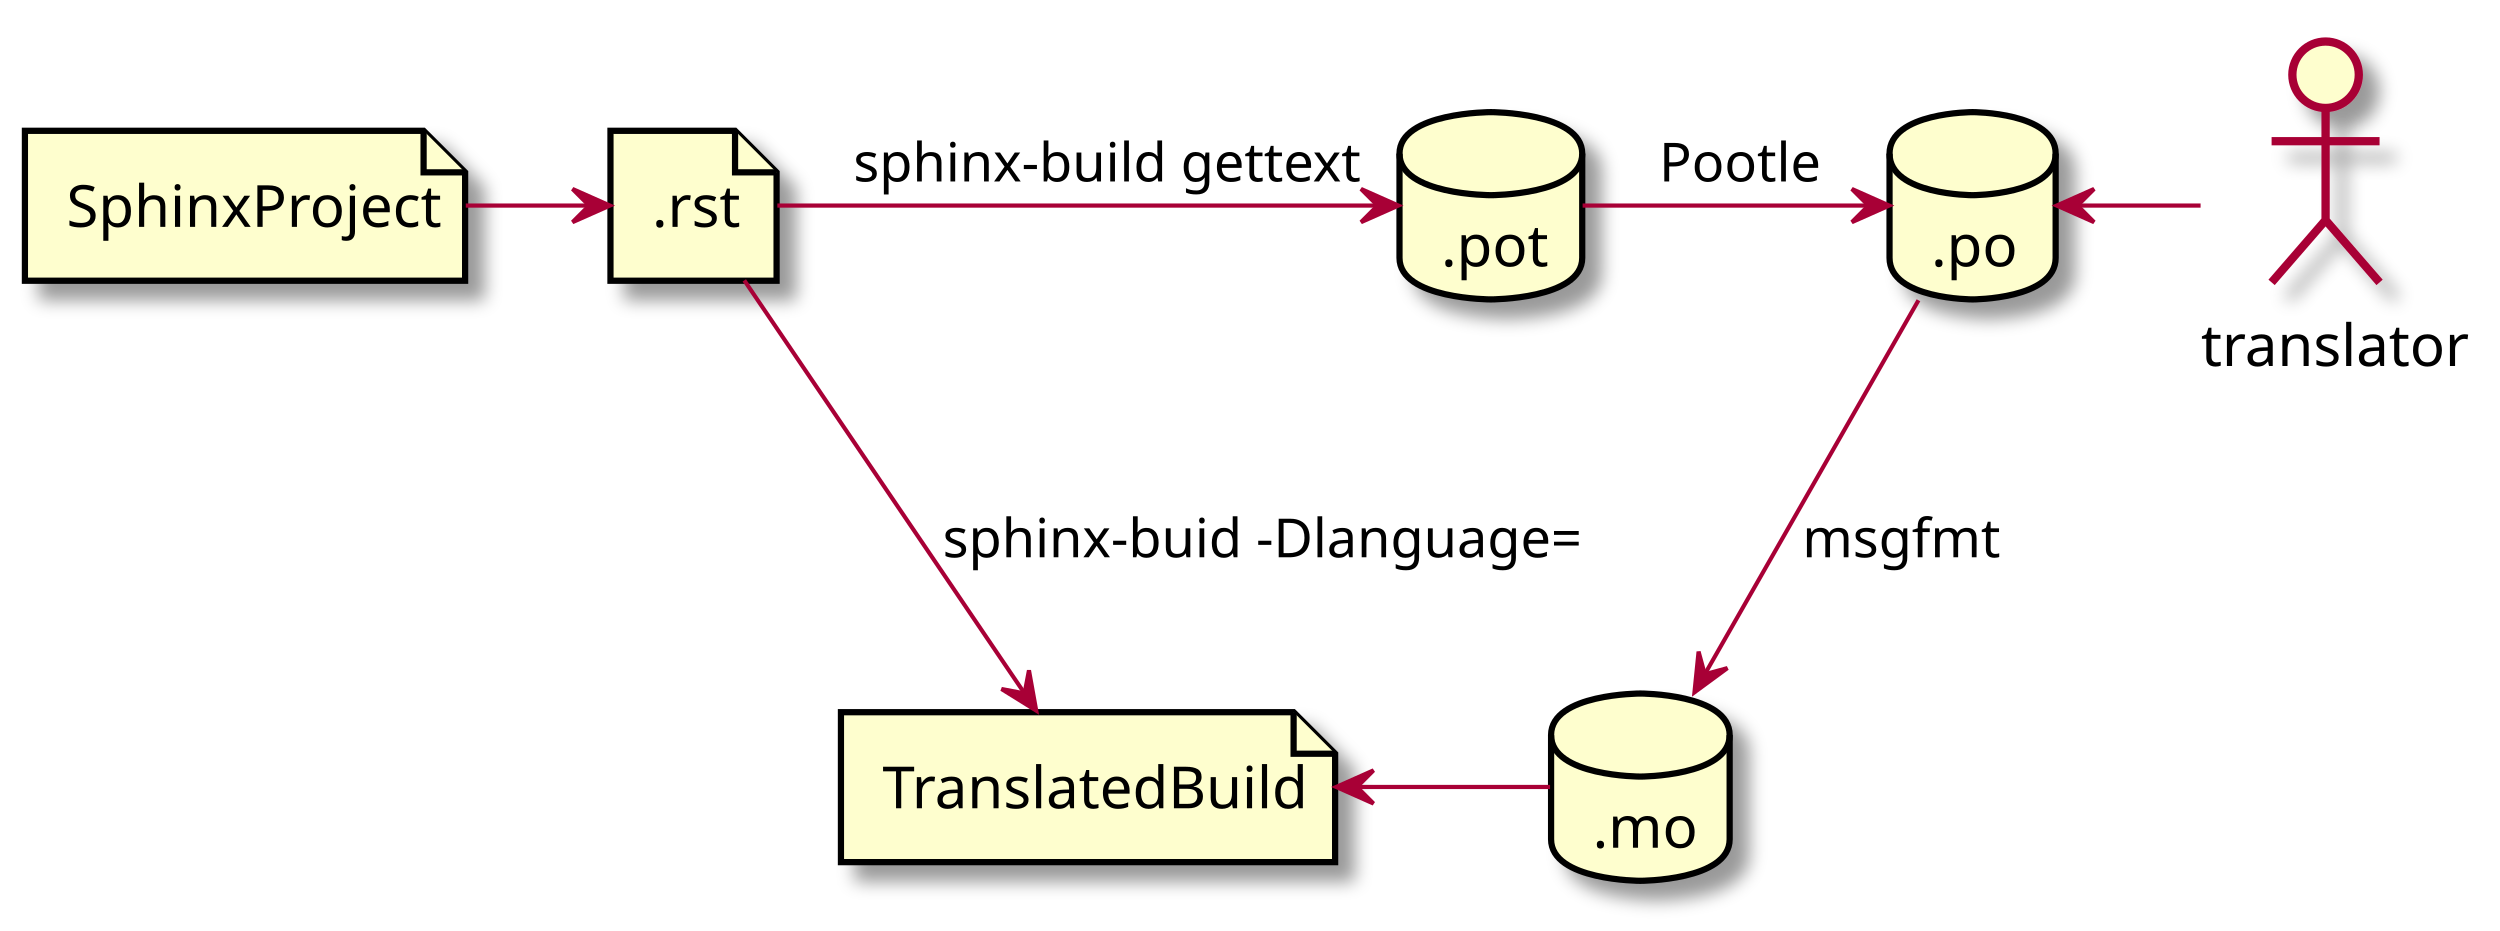
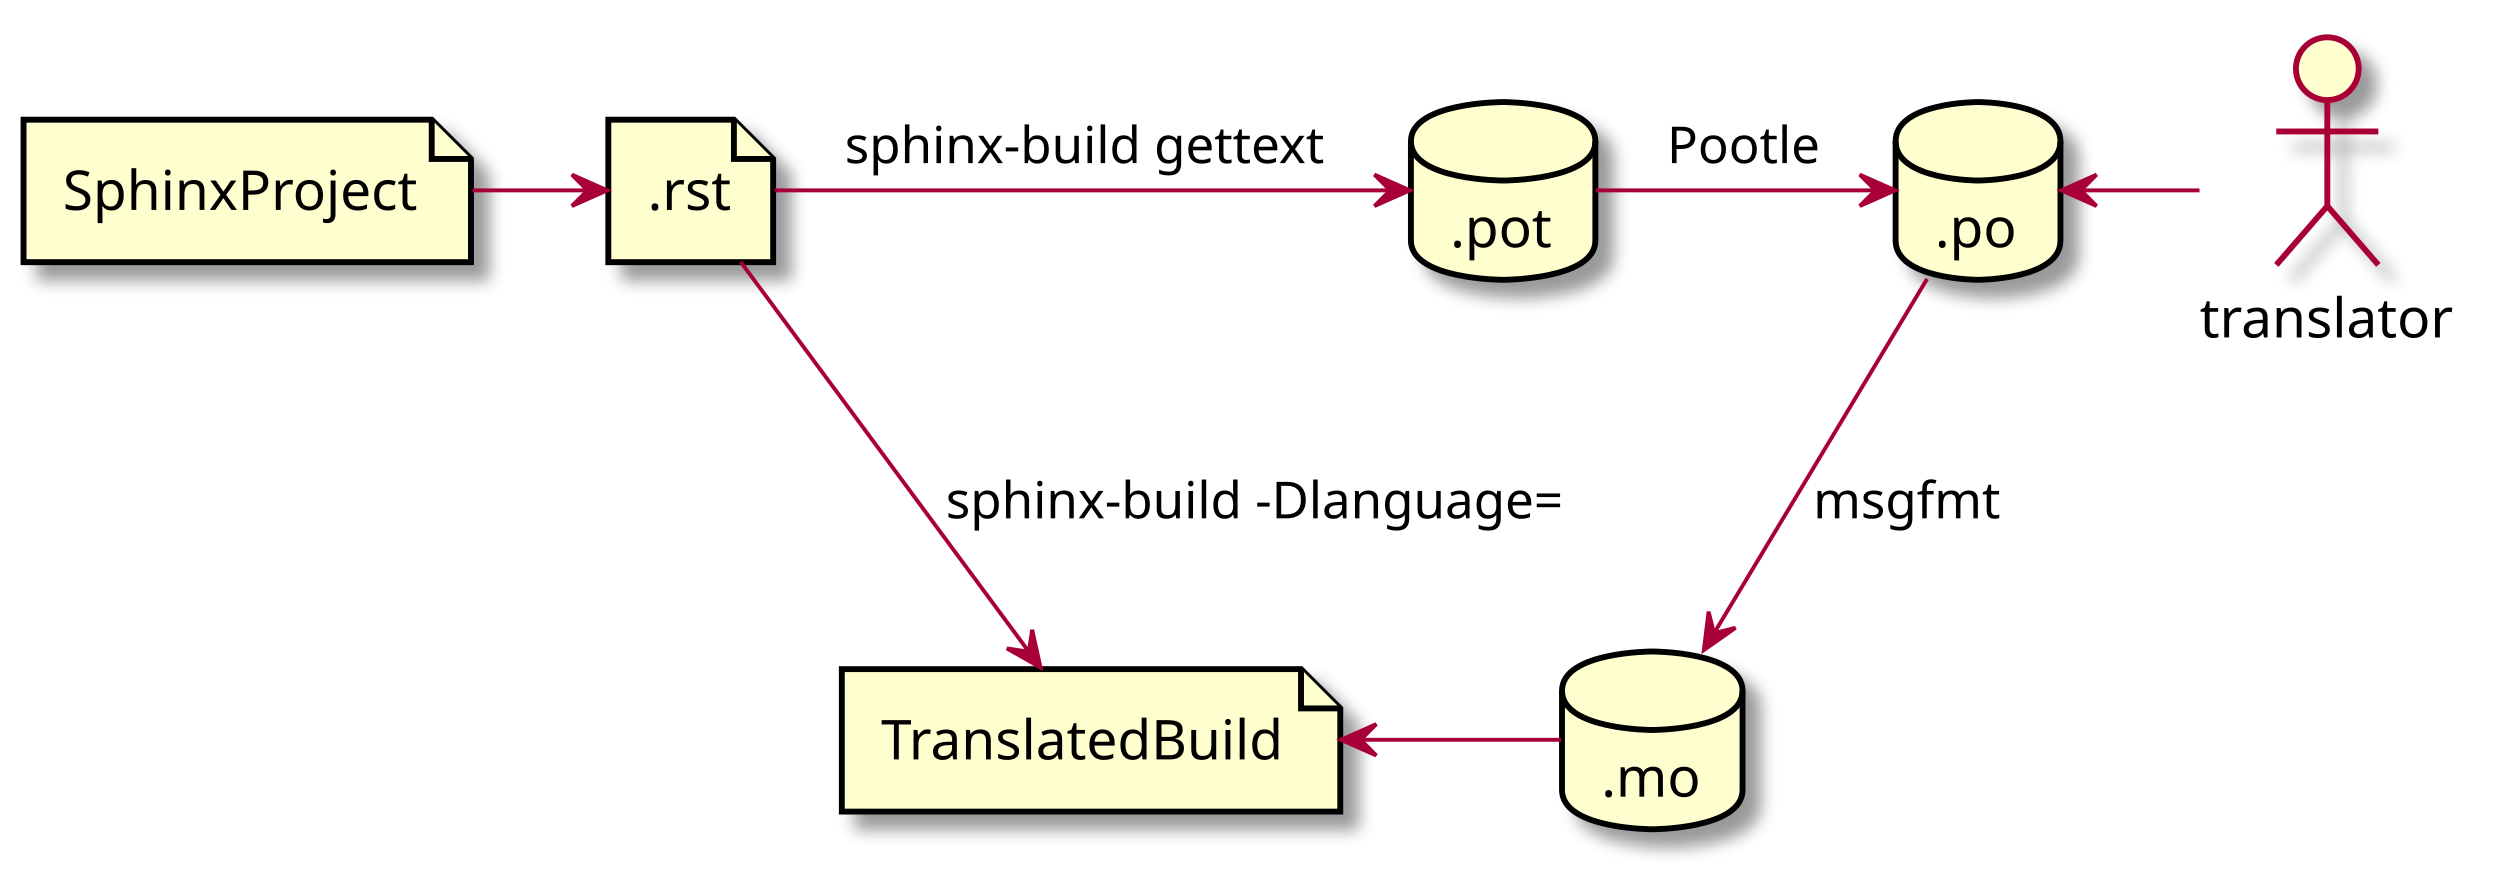
- <svg xmlns="http://www.w3.org/2000/svg" contentScriptType="application/ecmascript" contentStyleType="text/css" height="224px" preserveAspectRatio="none" style="width:602px;height:224px;" version="1.1" viewBox="0 0 602 224" width="602px" zoomAndPan="magnify">
+ <svg xmlns="http://www.w3.org/2000/svg" contentScriptType="application/ecmascript" contentStyleType="text/css" height="223px" preserveAspectRatio="none" style="width:637px;height:223px;" version="1.1" viewBox="0 0 637 223" width="637px" zoomAndPan="magnify">
  <defs>
-     <filter height="300%" id="f7a11izs19byb" width="300%" x="-1" y="-1">
+     <filter height="300%" id="fh7abla96c8rb" width="300%" x="-1" y="-1">
      <feGaussianBlur result="blurOut" stdDeviation="2.0" />
      <feColorMatrix in="blurOut" result="blurOut2" type="matrix" values="0 0 0 0 0 0 0 0 0 0 0 0 0 0 0 0 0 0 .4 0" />
      <feOffset dx="4.0" dy="4.0" in="blurOut2" result="blurOut3" />
      <feBlend in="SourceGraphic" in2="blurOut3" mode="normal" />
    </filter>
  </defs>
  <g>
-     <polygon fill="#FEFECE" filter="url(#f7a11izs19byb)" points="6,31.5,6,67.599,112,67.599,112,41.5,102,31.5,6,31.5" style="stroke: #000000; stroke-width: 1.5;" />
-     <path d="M102,31.5 L102,41.5 L112,41.5 " fill="#FEFECE" style="stroke: #000000; stroke-width: 1.5;" />
-     <text fill="#000000" font-family="sans-serif" font-size="14" lengthAdjust="spacingAndGlyphs" textLength="86" x="16" y="54.632">SphinxProject</text>
-     <polygon fill="#FEFECE" filter="url(#f7a11izs19byb)" points="147,31.5,147,67.599,187,67.599,187,41.5,177,31.5,147,31.5" style="stroke: #000000; stroke-width: 1.5;" />
-     <path d="M177,31.5 L177,41.5 L187,41.5 " fill="#FEFECE" style="stroke: #000000; stroke-width: 1.5;" />
-     <text fill="#000000" font-family="sans-serif" font-size="14" lengthAdjust="spacingAndGlyphs" textLength="20" x="157" y="54.632">.rst</text>
-     <path d="M337,37 C337,27 359,27 359,27 C359,27 381,27 381,37 L381,62.099 C381,72.099 359,72.099 359,72.099 C359,72.099 337,72.099 337,62.099 L337,37 " fill="#FEFECE" filter="url(#f7a11izs19byb)" style="stroke: #000000; stroke-width: 1.5;" />
-     <path d="M337,37 C337,47 359,47 359,47 C359,47 381,47 381,37 " fill="none" style="stroke: #000000; stroke-width: 1.5;" />
-     <text fill="#000000" font-family="sans-serif" font-size="14" lengthAdjust="spacingAndGlyphs" textLength="24" x="347" y="64.132">.pot</text>
-     <path d="M455,37 C455,27 475,27 475,27 C475,27 495,27 495,37 L495,62.099 C495,72.099 475,72.099 475,72.099 C475,72.099 455,72.099 455,62.099 L455,37 " fill="#FEFECE" filter="url(#f7a11izs19byb)" style="stroke: #000000; stroke-width: 1.5;" />
-     <path d="M455,37 C455,47 475,47 475,47 C475,47 495,47 495,37 " fill="none" style="stroke: #000000; stroke-width: 1.5;" />
-     <text fill="#000000" font-family="sans-serif" font-size="14" lengthAdjust="spacingAndGlyphs" textLength="20" x="465" y="64.132">.po</text>
-     <path d="M373.5,177 C373.5,167 395,167 395,167 C395,167 416.5,167 416.5,177 L416.5,202.099 C416.5,212.099 395,212.099 395,212.099 C395,212.099 373.5,212.099 373.5,202.099 L373.5,177 " fill="#FEFECE" filter="url(#f7a11izs19byb)" style="stroke: #000000; stroke-width: 1.5;" />
-     <path d="M373.5,177 C373.5,187 395,187 395,187 C395,187 416.5,187 416.5,177 " fill="none" style="stroke: #000000; stroke-width: 1.5;" />
-     <text fill="#000000" font-family="sans-serif" font-size="14" lengthAdjust="spacingAndGlyphs" textLength="23" x="383.5" y="204.132">.mo</text>
-     <ellipse cx="560" cy="18" fill="#FEFECE" filter="url(#f7a11izs19byb)" rx="8" ry="8" style="stroke: #A80036; stroke-width: 2.0;" />
-     <path d="M560,26 L560,53 M547,34 L573,34 M560,53 L547,68 M560,53 L573,68 " fill="none" filter="url(#f7a11izs19byb)" style="stroke: #A80036; stroke-width: 2.0;" />
-     <text fill="#000000" font-family="sans-serif" font-size="14" lengthAdjust="spacingAndGlyphs" textLength="60" x="530" y="88.132">translator</text>
-     <polygon fill="#FEFECE" filter="url(#f7a11izs19byb)" points="202.5,171.5,202.5,207.599,321.5,207.599,321.5,181.5,311.5,171.5,202.5,171.5" style="stroke: #000000; stroke-width: 1.5;" />
-     <path d="M311.5,171.5 L311.5,181.5 L321.5,181.5 " fill="#FEFECE" style="stroke: #000000; stroke-width: 1.5;" />
-     <text fill="#000000" font-family="sans-serif" font-size="14" lengthAdjust="spacingAndGlyphs" textLength="99" x="212.5" y="194.632">TranslatedBuild</text>
-     <path d="M500.397,49.5 C510.233,49.5 520.068,49.5 529.903,49.5 " fill="none" id=".po-translator" style="stroke: #A80036; stroke-width: 1.0;" />
-     <polygon fill="#A80036" points="495.254,49.5,504.254,53.5,500.254,49.5,504.254,45.5,495.254,49.5" style="stroke: #A80036; stroke-width: 1.0;" />
-     <path d="M112.156,49.5 C122.008,49.5 131.859,49.5 141.71,49.5 " fill="none" id="SphinxProject-.rst" style="stroke: #A80036; stroke-width: 1.0;" />
-     <polygon fill="#A80036" points="146.862,49.5,137.862,45.5,141.862,49.5,137.862,53.5,146.862,49.5" style="stroke: #A80036; stroke-width: 1.0;" />
-     <path d="M187.185,49.5 C221.83,49.5 292.646,49.5 331.676,49.5 " fill="none" id=".rst-.pot" style="stroke: #A80036; stroke-width: 1.0;" />
-     <polygon fill="#A80036" points="336.735,49.5,327.735,45.5,331.735,49.5,327.735,53.5,336.735,49.5" style="stroke: #A80036; stroke-width: 1.0;" />
-     <text fill="#000000" font-family="sans-serif" font-size="13" lengthAdjust="spacingAndGlyphs" textLength="113" x="205.5" y="43.694">sphinx-build gettext</text>
-     <path d="M381.092,49.5 C400.726,49.5 429.411,49.5 449.906,49.5 " fill="none" id=".pot-.po" style="stroke: #A80036; stroke-width: 1.0;" />
-     <polygon fill="#A80036" points="454.929,49.5,445.929,45.5,449.929,49.5,445.929,53.5,454.929,49.5" style="stroke: #A80036; stroke-width: 1.0;" />
-     <text fill="#000000" font-family="sans-serif" font-size="13" lengthAdjust="spacingAndGlyphs" textLength="37" x="399.5" y="43.694">Pootle</text>
-     <path d="M461.969,72.305 C447.906,96.915 425.518,136.093 410.547,162.293 " fill="none" id=".po-.mo" style="stroke: #A80036; stroke-width: 1.0;" />
-     <polygon fill="#A80036" points="408.026,166.705,415.964,160.875,410.507,162.364,409.018,156.906,408.026,166.705" style="stroke: #A80036; stroke-width: 1.0;" />
-     <text fill="#000000" font-family="sans-serif" font-size="13" lengthAdjust="spacingAndGlyphs" textLength="43" x="434" y="134.194">msgfmt</text>
-     <path d="M326.977,189.5 C342.402,189.5 357.828,189.5 373.253,189.5 " fill="none" id="TranslatedBuild-.mo" style="stroke: #A80036; stroke-width: 1.0;" />
-     <polygon fill="#A80036" points="321.746,189.5,330.746,193.5,326.746,189.5,330.746,185.5,321.746,189.5" style="stroke: #A80036; stroke-width: 1.0;" />
-     <path d="M179.225,67.516 C196.445,92.892 227.834,139.15 246.618,166.832 " fill="none" id=".rst-TranslatedBuild" style="stroke: #A80036; stroke-width: 1.0;" />
-     <polygon fill="#A80036" points="249.52,171.109,247.776,161.415,246.713,166.971,241.157,165.907,249.52,171.109" style="stroke: #A80036; stroke-width: 1.0;" />
-     <text fill="#000000" font-family="sans-serif" font-size="13" lengthAdjust="spacingAndGlyphs" textLength="143" x="227" y="134.194">sphinx-buid -Dlanguage=</text>
+     <polygon fill="#FEFECE" filter="url(#fh7abla96c8rb)" points="6,30.5,6,66.797,120,66.797,120,40.5,110,30.5,6,30.5" style="stroke: #000000; stroke-width: 1.5;" />
+     <path d="M110,30.5 L110,40.5 L120,40.5 " fill="#FEFECE" style="stroke: #000000; stroke-width: 1.5;" />
+     <text fill="#000000" font-family="sans-serif" font-size="14" lengthAdjust="spacingAndGlyphs" textLength="94" x="16" y="53.495">SphinxProject</text>
+     <polygon fill="#FEFECE" filter="url(#fh7abla96c8rb)" points="155,30.5,155,66.797,197,66.797,197,40.5,187,30.5,155,30.5" style="stroke: #000000; stroke-width: 1.5;" />
+     <path d="M187,30.5 L187,40.5 L197,40.5 " fill="#FEFECE" style="stroke: #000000; stroke-width: 1.5;" />
+     <text fill="#000000" font-family="sans-serif" font-size="14" lengthAdjust="spacingAndGlyphs" textLength="22" x="165" y="53.495">.rst</text>
+     <path d="M359.5,36 C359.5,26 383,26 383,26 C383,26 406.5,26 406.5,36 L406.5,61.297 C406.5,71.297 383,71.297 383,71.297 C383,71.297 359.5,71.297 359.5,61.297 L359.5,36 " fill="#FEFECE" filter="url(#fh7abla96c8rb)" style="stroke: #000000; stroke-width: 1.5;" />
+     <path d="M359.5,36 C359.5,46 383,46 383,46 C383,46 406.5,46 406.5,36 " fill="none" style="stroke: #000000; stroke-width: 1.5;" />
+     <text fill="#000000" font-family="sans-serif" font-size="14" lengthAdjust="spacingAndGlyphs" textLength="27" x="369.5" y="62.995">.pot</text>
+     <path d="M483,36 C483,26 504,26 504,26 C504,26 525,26 525,36 L525,61.297 C525,71.297 504,71.297 504,71.297 C504,71.297 483,71.297 483,61.297 L483,36 " fill="#FEFECE" filter="url(#fh7abla96c8rb)" style="stroke: #000000; stroke-width: 1.5;" />
+     <path d="M483,36 C483,46 504,46 504,46 C504,46 525,46 525,36 " fill="none" style="stroke: #000000; stroke-width: 1.5;" />
+     <text fill="#000000" font-family="sans-serif" font-size="14" lengthAdjust="spacingAndGlyphs" textLength="22" x="493" y="62.995">.po</text>
+     <path d="M398,176 C398,166 421,166 421,166 C421,166 444,166 444,176 L444,201.297 C444,211.297 421,211.297 421,211.297 C421,211.297 398,211.297 398,201.297 L398,176 " fill="#FEFECE" filter="url(#fh7abla96c8rb)" style="stroke: #000000; stroke-width: 1.5;" />
+     <path d="M398,176 C398,186 421,186 421,186 C421,186 444,186 444,176 " fill="none" style="stroke: #000000; stroke-width: 1.5;" />
+     <text fill="#000000" font-family="sans-serif" font-size="14" lengthAdjust="spacingAndGlyphs" textLength="26" x="408" y="202.995">.mo</text>
+     <ellipse cx="593" cy="17.5" fill="#FEFECE" filter="url(#fh7abla96c8rb)" rx="8" ry="8" style="stroke: #A80036; stroke-width: 1.5;" />
+     <path d="M593,25.5 L593,52.5 M580,33.5 L606,33.5 M593,52.5 L580,67.5 M593,52.5 L606,67.5 " fill="none" filter="url(#fh7abla96c8rb)" style="stroke: #A80036; stroke-width: 1.5;" />
+     <text fill="#000000" font-family="sans-serif" font-size="14" lengthAdjust="spacingAndGlyphs" textLength="65" x="560.5" y="85.995">translator</text>
+     <polygon fill="#FEFECE" filter="url(#fh7abla96c8rb)" points="214.5,170.5,214.5,206.797,341.5,206.797,341.5,180.5,331.5,170.5,214.5,170.5" style="stroke: #000000; stroke-width: 1.5;" />
+     <path d="M331.5,170.5 L331.5,180.5 L341.5,180.5 " fill="#FEFECE" style="stroke: #000000; stroke-width: 1.5;" />
+     <text fill="#000000" font-family="sans-serif" font-size="14" lengthAdjust="spacingAndGlyphs" textLength="107" x="224.5" y="193.495">TranslatedBuild</text>
+     <path d="M530.44,48.5 C540.43,48.5 550.43,48.5 560.43,48.5 " fill="none" id=".po&lt;-translator" style="stroke: #A80036; stroke-width: 1.0;" />
+     <polygon fill="#A80036" points="525.21,48.5,534.21,52.5,530.21,48.5,534.21,44.5,525.21,48.5" style="stroke: #A80036; stroke-width: 1.0;" />
+     <path d="M120.38,48.5 C130.13,48.5 139.87,48.5 149.61,48.5 " fill="none" id="SphinxProject-&gt;.rst" style="stroke: #A80036; stroke-width: 1.0;" />
+     <polygon fill="#A80036" points="154.71,48.5,145.71,44.5,149.71,48.5,145.71,52.5,154.71,48.5" style="stroke: #A80036; stroke-width: 1.0;" />
+     <path d="M197.37,48.5 C234.72,48.5 311.88,48.5 354,48.5 " fill="none" id=".rst-&gt;.pot" style="stroke: #A80036; stroke-width: 1.0;" />
+     <polygon fill="#A80036" points="359.21,48.5,350.21,44.5,354.21,48.5,350.21,52.5,359.21,48.5" style="stroke: #A80036; stroke-width: 1.0;" />
+     <text fill="#000000" font-family="sans-serif" font-size="13" lengthAdjust="spacingAndGlyphs" textLength="126" x="215.25" y="41.567">sphinx-build gettext</text>
+     <path d="M406.62,48.5 C427.03,48.5 456.51,48.5 477.68,48.5 " fill="none" id=".pot-&gt;.po" style="stroke: #A80036; stroke-width: 1.0;" />
+     <polygon fill="#A80036" points="482.87,48.5,473.87,44.5,477.87,48.5,473.87,52.5,482.87,48.5" style="stroke: #A80036; stroke-width: 1.0;" />
+     <text fill="#000000" font-family="sans-serif" font-size="13" lengthAdjust="spacingAndGlyphs" textLength="40" x="424.75" y="41.567">Pootle</text>
+     <path d="M491.03,71.06 C476.38,95.43 452.52,135.09 436.8,161.24 " fill="none" id=".po-&gt;.mo" style="stroke: #A80036; stroke-width: 1.0;" />
+     <polygon fill="#A80036" points="434.15,165.63,442.21,159.97,436.723,161.343,435.351,155.855,434.15,165.63" style="stroke: #A80036; stroke-width: 1.0;" />
+     <text fill="#000000" font-family="sans-serif" font-size="13" lengthAdjust="spacingAndGlyphs" textLength="50" x="462" y="132.067">msgfmt</text>
+     <path d="M346.94,188.5 C363.88,188.5 380.82,188.5 397.76,188.5 " fill="none" id="TranslatedBuild&lt;-.mo" style="stroke: #A80036; stroke-width: 1.0;" />
+     <polygon fill="#A80036" points="341.68,188.5,350.68,192.5,346.68,188.5,350.68,184.5,341.68,188.5" style="stroke: #A80036; stroke-width: 1.0;" />
+     <path d="M188.71,66.7 C207.27,91.8 241.75,138.46 262,165.86 " fill="none" id=".rst-&gt;TranslatedBuild" style="stroke: #A80036; stroke-width: 1.0;" />
+     <polygon fill="#A80036" points="265.13,170.08,262.99,160.466,262.155,166.061,256.56,165.226,265.13,170.08" style="stroke: #A80036; stroke-width: 1.0;" />
+     <text fill="#000000" font-family="sans-serif" font-size="13" lengthAdjust="spacingAndGlyphs" textLength="165" x="241" y="132.067">sphinx-build -Dlanguage=</text>
  </g>
</svg>
